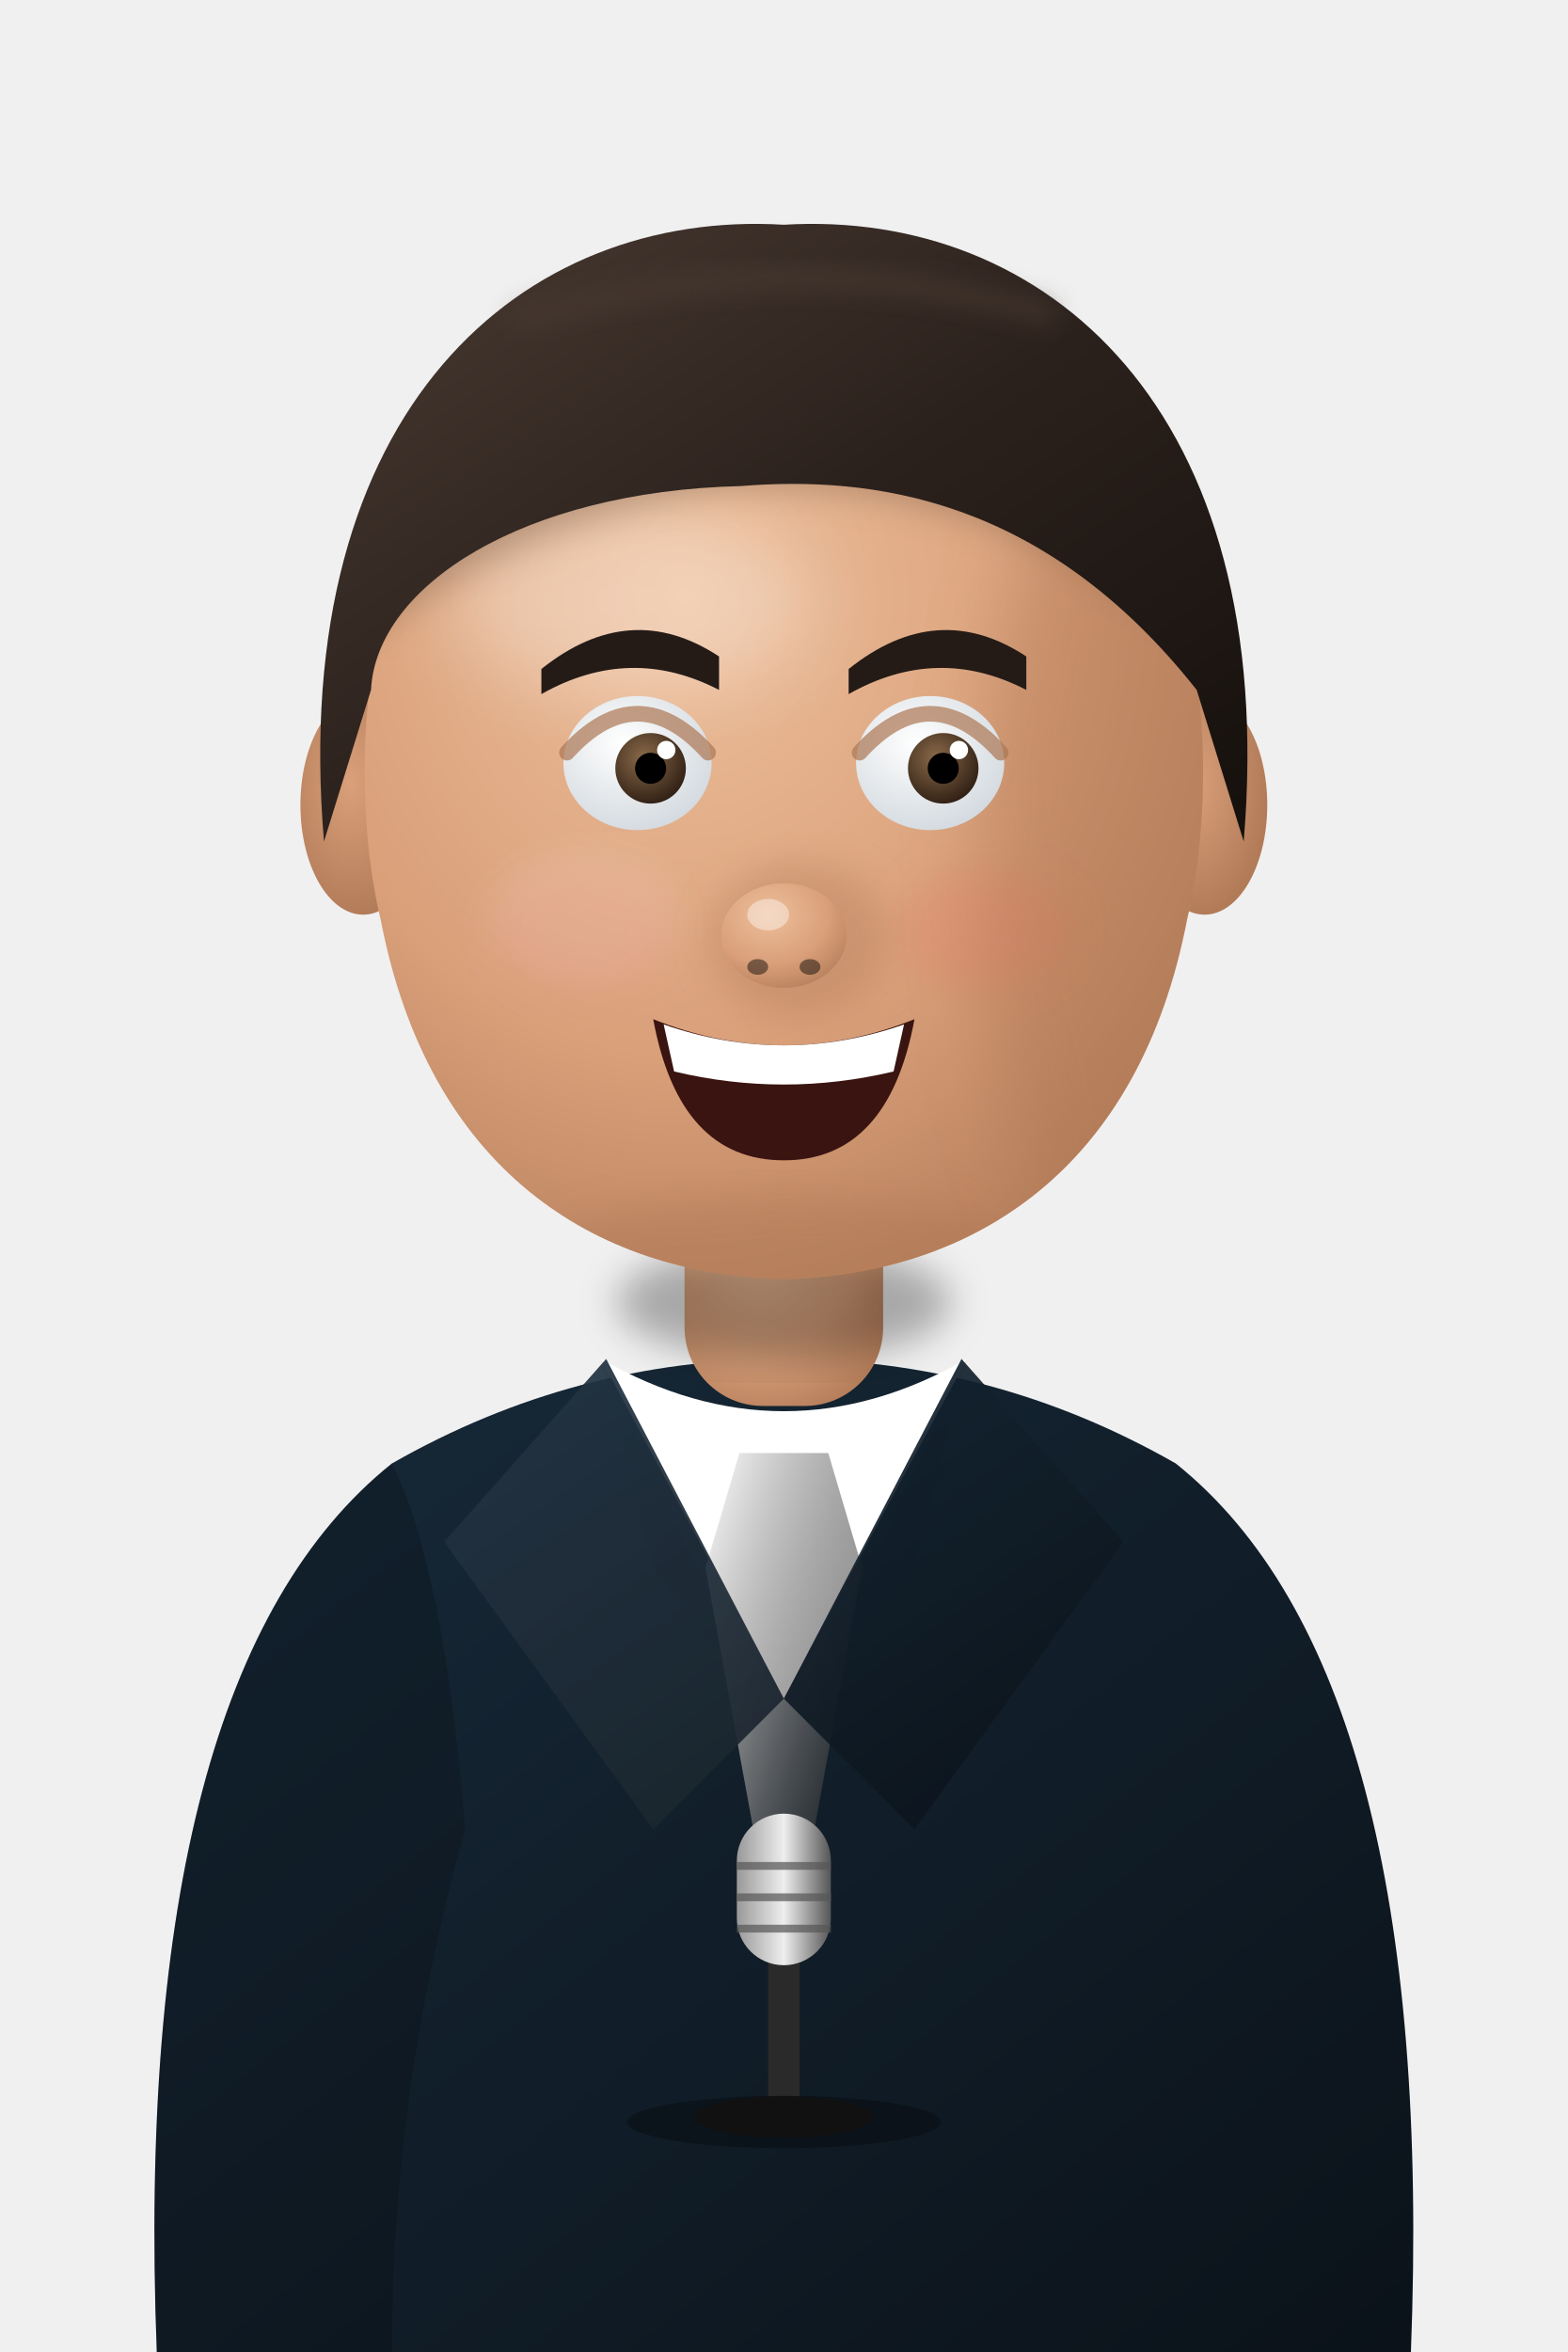
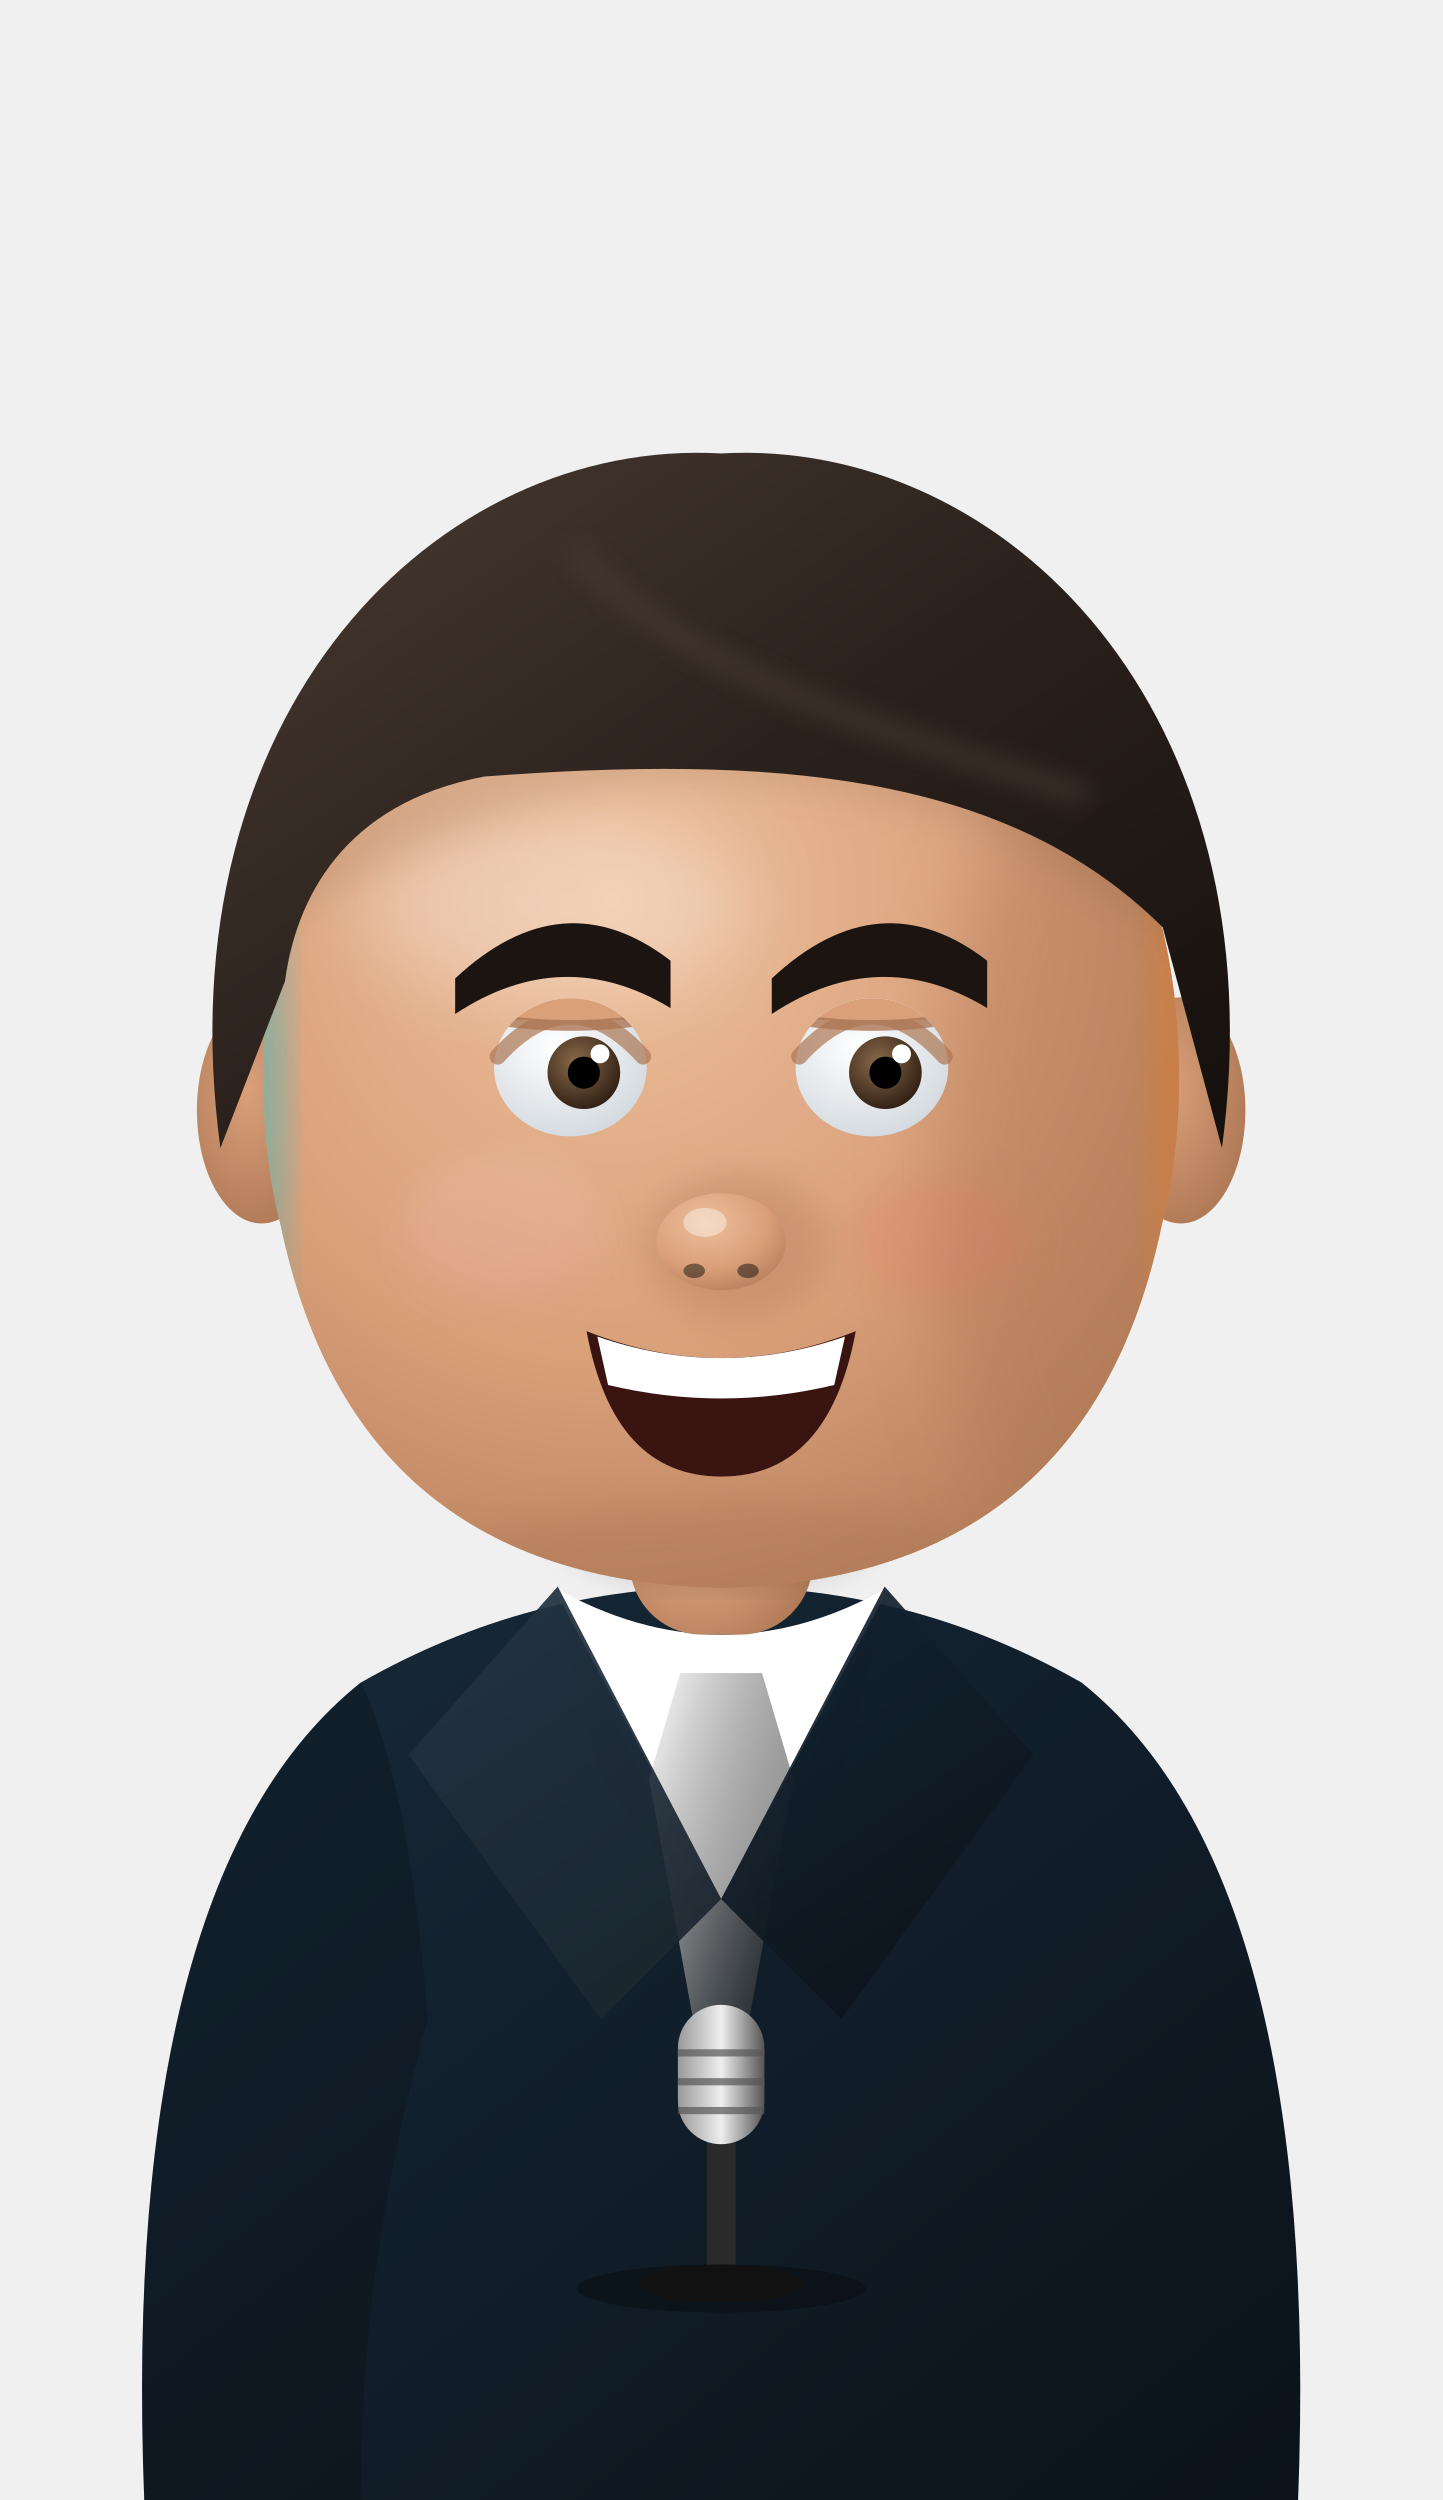
- <svg xmlns="http://www.w3.org/2000/svg" width="600" height="900" viewBox="0 0 600 900">
+ <svg xmlns="http://www.w3.org/2000/svg" width="600" height="1040" viewBox="0 -140 600 1040">
  <defs>
    <radialGradient id="montenegro_skin" cx="38%" cy="30%" r="85%">
      <stop offset="0" stop-color="#EDBF9B" />
      <stop offset=".55" stop-color="#D9A07A" />
      <stop offset="1" stop-color="#AD7653" />
    </radialGradient>
    <radialGradient id="montenegro_ear" cx="40%" cy="40%" r="70%">
      <stop offset="0" stop-color="#D9A07A" />
      <stop offset="1" stop-color="#AD7653" />
    </radialGradient>
    <linearGradient id="montenegro_hair" x1="0" y1="0" x2="1" y2="1">
      <stop offset="0" stop-color="#4A3B33" />
      <stop offset=".5" stop-color="#2B211C" />
      <stop offset="1" stop-color="#15100D" />
    </linearGradient>
    <linearGradient id="montenegro_suit" x1="0" y1="0" x2="1" y2="1">
      <stop offset="0" stop-color="#172A3A" />
      <stop offset="1" stop-color="#0b1219" />
    </linearGradient>
    <linearGradient id="montenegro_tie" x1="0" y1="0" x2="1" y2="1">
      <stop offset="0" stop-color="#FFFFFF" />
      <stop offset="1" stop-color="#000" stop-opacity=".45" />
    </linearGradient>
    <radialGradient id="montenegro_eye" cx="40%" cy="35%" r="75%">
      <stop offset="0" stop-color="#fff" />
      <stop offset="1" stop-color="#cfd6dc" />
    </radialGradient>
    <radialGradient id="montenegro_iris" cx="40%" cy="35%" r="70%">
      <stop offset="0" stop-color="#8a6a4a" />
      <stop offset="1" stop-color="#2d1d12" />
    </radialGradient>
    <linearGradient id="montenegro_pap" x1="0" y1="0" x2="1" y2="1">
      <stop offset="0" stop-color="#fff" />
      <stop offset="1" stop-color="#d6d6d6" />
    </linearGradient>
    <linearGradient id="montenegro_pen" x1="0" y1="0" x2="0" y2="1">
      <stop offset="0" stop-color="#555" />
      <stop offset=".5" stop-color="#111" />
      <stop offset="1" stop-color="#000" />
    </linearGradient>
    <linearGradient id="montenegro_pasta" x1="0" y1="0" x2="1" y2="1">
      <stop offset="0" stop-color="#7a4a2a" />
      <stop offset="1" stop-color="#3b1d0d" />
    </linearGradient>
    <linearGradient id="montenegro_mic" x1="0" y1="0" x2="1" y2="0">
      <stop offset="0" stop-color="#999" />
      <stop offset=".5" stop-color="#eee" />
      <stop offset="1" stop-color="#555" />
    </linearGradient>
    <filter id="montenegro_bl" x="-20%" y="-20%" width="140%" height="140%">
      <feGaussianBlur stdDeviation="14" />
    </filter>
    <filter id="montenegro_bl2" x="-20%" y="-20%" width="140%" height="140%">
      <feGaussianBlur stdDeviation="7" />
    </filter>
    <filter id="montenegro_bl3" x="-20%" y="-50%" width="140%" height="200%">
      <feGaussianBlur stdDeviation="4" />
    </filter>
    <clipPath id="montenegro_hc">
-       <path d="M300 116 C469.32 116 469.32 290.8 454.38 351.52 C436.12 447.2 373.04 487.68 300 489.52 C226.96 487.68 163.88 447.2 145.62 351.52 C130.68 290.8 130.68 116 300 116Z" />
+       <path d="M300 120 C479.52 120 479.52 291 463.68 350.4 C444.32 444 385.184 483.6 300 485.4 C214.816 483.6 155.68 444 136.32 350.4 C120.48 291 120.48 120 300 120Z" />
    </clipPath>
  </defs>
  <ellipse cx="300" cy="884" rx="230" ry="16" fill="#000" opacity=".25" />
  <path d="M60 900 Q50 640 150 560 Q220 520 300 520 Q380 520 450 560 Q550 640 540 900Z" fill="url(#montenegro_suit)" />
  <path d="M60 900 Q50 640 150 560 Q170 600 178 700 Q150 800 150 900Z" fill="#000" opacity=".18" />
  <path d="M230 520 L300 650 L370 520 Q300 560 230 520Z" fill="#FFFFFF" />
  <path d="M230 520 L292 654 L250 600Z M370 520 L308 654 L350 600Z" fill="#000" opacity=".12" />
  <path d="M283 556 H317 L330 600 L308 720 L300 740 L292 720 L270 600Z" fill="url(#montenegro_tie)" />
  <path d="M232 520 L170 590 L250 700 L300 650Z M368 520 L430 590 L350 700 L300 650Z" fill="url(#montenegro_suit)" opacity=".92" />
  <path d="M232 520 L170 590 L250 700 L300 650Z" fill="#fff" opacity=".05" />
-   <rect x="262" y="452" width="76" height="86" rx="30" fill="url(#montenegro_skin)" />
-   <ellipse cx="300" cy="498.32" rx="64" ry="22" fill="#000" opacity=".3" filter="url(#montenegro_bl2)" />
-   <ellipse cx="138.98" cy="308" rx="24" ry="42" fill="url(#montenegro_ear)" />
-   <ellipse cx="461.02" cy="308" rx="24" ry="42" fill="url(#montenegro_ear)" />
-   <path d="M300 116 C469.32 116 469.32 290.8 454.38 351.52 C436.12 447.2 373.04 487.68 300 489.52 C226.96 487.68 163.88 447.2 145.62 351.52 C130.68 290.8 130.68 116 300 116Z" fill="url(#montenegro_skin)" />
-   <g clip-path="url(#montenegro_hc)">
-     <ellipse cx="457.7" cy="330" rx="83" ry="184" fill="#AD7653" opacity=".45" filter="url(#montenegro_bl)" />
-     <ellipse cx="241.9" cy="230.08" rx="69.72" ry="36.8" fill="#fff" opacity=".28" filter="url(#montenegro_bl)" />
-     <ellipse cx="223.64" cy="352" rx="34" ry="24" fill="#fff" opacity=".18" filter="url(#montenegro_bl2)" />
-     <ellipse cx="376.36" cy="356" rx="34" ry="24" fill="#E0735F" opacity=".22" filter="url(#montenegro_bl2)" />
-     <ellipse cx="223.64" cy="356" rx="34" ry="24" fill="#E0735F" opacity=".18" filter="url(#montenegro_bl2)" />
-     <ellipse cx="300" cy="484" rx="99.6" ry="26" fill="#AD7653" opacity=".4" filter="url(#montenegro_bl2)" />
-     <path d="M124 240 Q300 110 476 240" fill="none" stroke="#000" stroke-width="22" opacity=".22" filter="url(#montenegro_bl2)" />
-   </g>
-   <g id="olhos">
-     <ellipse cx="244" cy="292" rx="28.35" ry="25.65" fill="url(#montenegro_eye)" />
-     <ellipse cx="356" cy="292" rx="28.35" ry="25.65" fill="url(#montenegro_eye)" />
-     <circle cx="249" cy="294" r="13.5" fill="url(#montenegro_iris)" />
-     <circle cx="361" cy="294" r="13.5" fill="url(#montenegro_iris)" />
-     <circle cx="249" cy="294" r="5.94" fill="#000" />
-     <circle cx="361" cy="294" r="5.94" fill="#000" />
-     <circle cx="255" cy="287" r="3.51" fill="#fff" />
-     <circle cx="367" cy="287" r="3.51" fill="#fff" />
-     <path d="M217 288 Q244 258.25 271 288" fill="none" stroke="#AD7653" stroke-width="6" stroke-linecap="round" opacity=".7" />
-     <path d="M329 288 Q356 258.25 383 288" fill="none" stroke="#AD7653" stroke-width="6" stroke-linecap="round" opacity=".7" />
-   </g>
-   <g id="sobrancelhas">
-     <g transform="translate(241.2 248) rotate(0)">
-       <path d="M-34 8 Q0 -19.2 34 3.2 L34 16 Q0 -1.6 -34 17.6Z" fill="#241B17" />
+   <rect x="262" y="420" width="76" height="120" rx="30" fill="url(#montenegro_skin)" />
+   <ellipse cx="300" cy="494.4" rx="64" ry="22" fill="#000" opacity=".3" filter="url(#montenegro_bl2)" />
+   <g transform="translate(300 500) scale(1.12) translate(-300 -467)">
+     <ellipse cx="129.28" cy="308" rx="24" ry="42" fill="url(#montenegro_ear)" />
+     <ellipse cx="470.72" cy="308" rx="24" ry="42" fill="url(#montenegro_ear)" />
+     <path d="M300 120 C479.52 120 479.52 291 463.68 350.4 C444.32 444 385.184 483.6 300 485.4 C214.816 483.6 155.68 444 136.32 350.4 C120.48 291 120.48 120 300 120Z" fill="url(#montenegro_skin)" />
+     <g clip-path="url(#montenegro_hc)">
+       <ellipse cx="476" cy="300" rx="16" ry="144" fill="#F58220" opacity=".6" filter="url(#montenegro_bl2)" />
+       <ellipse cx="124" cy="300" rx="14" ry="126" fill="#22BBCB" opacity=".45" filter="url(#montenegro_bl2)" />
+       <ellipse cx="467.2" cy="330" rx="88" ry="180" fill="#AD7653" opacity=".45" filter="url(#montenegro_bl)" />
+       <ellipse cx="238.4" cy="231.6" rx="73.92" ry="36" fill="#fff" opacity=".28" filter="url(#montenegro_bl)" />
+       <ellipse cx="219.04" cy="352" rx="34" ry="24" fill="#fff" opacity=".18" filter="url(#montenegro_bl2)" />
+       <ellipse cx="380.96" cy="356" rx="34" ry="24" fill="#E0735F" opacity=".22" filter="url(#montenegro_bl2)" />
+       <ellipse cx="219.04" cy="356" rx="34" ry="24" fill="#E0735F" opacity=".18" filter="url(#montenegro_bl2)" />
+       <ellipse cx="300" cy="480" rx="105.6" ry="26" fill="#AD7653" opacity=".4" filter="url(#montenegro_bl2)" />
+       <path d="M114 240 Q300 110 486 240" fill="none" stroke="#000" stroke-width="22" opacity=".08" filter="url(#montenegro_bl2)" />
    </g>
-     <g transform="translate(358.8 248) rotate(0)">
-       <path d="M-34 8 Q0 -19.2 34 3.2 L34 16 Q0 -1.6 -34 17.6Z" fill="#241B17" />
+     <g id="olhos">
+       <ellipse cx="244" cy="292" rx="28.35" ry="25.65" fill="url(#montenegro_eye)" />
+       <ellipse cx="356" cy="292" rx="28.35" ry="25.65" fill="url(#montenegro_eye)" />
+       <circle cx="249" cy="294" r="13.5" fill="url(#montenegro_iris)" />
+       <circle cx="361" cy="294" r="13.5" fill="url(#montenegro_iris)" />
+       <circle cx="249" cy="294" r="5.94" fill="#000" />
+       <circle cx="361" cy="294" r="5.94" fill="#000" />
+       <circle cx="255" cy="287" r="3.51" fill="#fff" />
+       <circle cx="367" cy="287" r="3.51" fill="#fff" />
+       <path d="M217 288 Q244 258.25 271 288" fill="none" stroke="#AD7653" stroke-width="6" stroke-linecap="round" opacity=".7" />
+       <path d="M329 288 Q356 258.25 383 288" fill="none" stroke="#AD7653" stroke-width="6" stroke-linecap="round" opacity=".7" />
    </g>
-   </g>
-   <g id="nariz" transform="translate(300 346) scale(1)">
-     <ellipse cx="6" cy="14" rx="34" ry="30" fill="#AD7653" opacity=".35" filter="url(#montenegro_bl2)" />
-     <ellipse cx="0" cy="12" rx="24" ry="20" fill="url(#montenegro_skin)" />
-     <ellipse cx="-6" cy="4" rx="8" ry="6" fill="#fff" opacity=".4" />
-     <ellipse cx="-10" cy="24" rx="4" ry="3" fill="#000" opacity=".45" />
-     <ellipse cx="10" cy="24" rx="4" ry="3" fill="#000" opacity=".45" />
-   </g>
-   <g id="boca">
-     <path d="M250 390 Q300 410 350 390 Q340 444 300 444 Q260 444 250 390Z" fill="#3a1410" />
-     <path d="M254 392 Q300 408 346 392 L342 410 Q300 420 258 410Z" fill="#fff" />
-   </g>
-   <g id="cabelo">
-     <path d="M124 322 C110 156 200.4 80 300 86 C399.6 80 490 156 476 322 L458 264 C399.6 190 333.2 182 283.4 186 C200.4 188 144 224 142 264Z" fill="url(#montenegro_hair)" />
-     <path d="M200.4 122 Q300 92 399.6 120" fill="none" stroke="#4A3B33" stroke-width="10" stroke-linecap="round" opacity=".5" filter="url(#montenegro_bl3)" />
+     <g>
+       <clipPath id="montenegro_lc-1">
+         <ellipse cx="244" cy="292" rx="28.35" ry="25.65" />
+       </clipPath>
+       <rect clip-path="url(#montenegro_lc-1)" x="214.3" y="265" width="59.4" height="9.45" fill="#D9A07A" />
+       <path d="M217 274.45 Q244 278.45 271 274.45" fill="none" stroke="#AD7653" stroke-width="4" opacity=".8" clip-path="url(#montenegro_lc-1)" />
+     </g>
+     <g>
+       <clipPath id="montenegro_lc1">
+         <ellipse cx="356" cy="292" rx="28.35" ry="25.65" />
+       </clipPath>
+       <rect clip-path="url(#montenegro_lc1)" x="326.3" y="265" width="59.4" height="9.45" fill="#D9A07A" />
+       <path d="M329 274.45 Q356 278.45 383 274.45" fill="none" stroke="#AD7653" stroke-width="4" opacity=".8" clip-path="url(#montenegro_lc1)" />
+     </g>
+     <g id="sobrancelhas">
+       <g transform="translate(241.2 248) rotate(0)">
+         <path d="M-40 11 Q0 -26.4 40 4.4 L40 22 Q0 -2.2 -40 24.2Z" fill="#1c1411" />
+       </g>
+       <g transform="translate(358.8 248) rotate(0)">
+         <path d="M-40 11 Q0 -26.4 40 4.4 L40 22 Q0 -2.2 -40 24.2Z" fill="#1c1411" />
+       </g>
+     </g>
+     <g id="nariz" transform="translate(300 346) scale(1 0.9)">
+       <ellipse cx="6" cy="14" rx="34" ry="30" fill="#AD7653" opacity=".35" filter="url(#montenegro_bl2)" />
+       <ellipse cx="0" cy="12" rx="24" ry="20" fill="url(#montenegro_skin)" />
+       <ellipse cx="-6" cy="4" rx="8" ry="6" fill="#fff" opacity=".4" />
+       <ellipse cx="-10" cy="24" rx="4" ry="3" fill="#000" opacity=".45" />
+       <ellipse cx="10" cy="24" rx="4" ry="3" fill="#000" opacity=".45" />
+     </g>
+     <g id="boca">
+       <path d="M250 390 Q300 410 350 390 Q340 444 300 444 Q260 444 250 390Z" fill="#3a1410" />
+       <path d="M254 392 Q300 408 346 392 L342 410 Q300 420 258 410Z" fill="#fff" />
+     </g>
+     <g id="cabelo">
+       <path d="M114 322 C92.2 160 194.4 58 300 64 C405.6 58 507.8 160 486 322 L464 240 C405.6 182 317.6 176 212 184 C159.2 194 142 230 138 260Z" fill="url(#montenegro_hair)" />
+       <path d="M247.2 102 C282.4 140 335.2 160 432 190" fill="none" stroke="#4A3B33" stroke-width="9" stroke-linecap="round" opacity=".55" filter="url(#montenegro_bl3)" />
+     </g>
  </g>
  <g transform="translate(300 700)">
    <g>
      <ellipse cx="0" cy="112" rx="60" ry="10" fill="rgba(0,0,0,.3)" />
      <rect x="-6" y="40" width="12" height="70" fill="#2a2a2a" />
      <ellipse cx="0" cy="110" rx="34" ry="8" fill="#111" />
      <rect x="-18" y="-6" width="36" height="58" rx="18" fill="url(#montenegro_mic)" />
      <path d="M-18 14 H18M-18 26 H18M-18 38 H18" stroke="#555" stroke-width="3" opacity=".7" />
    </g>
  </g>
</svg>
